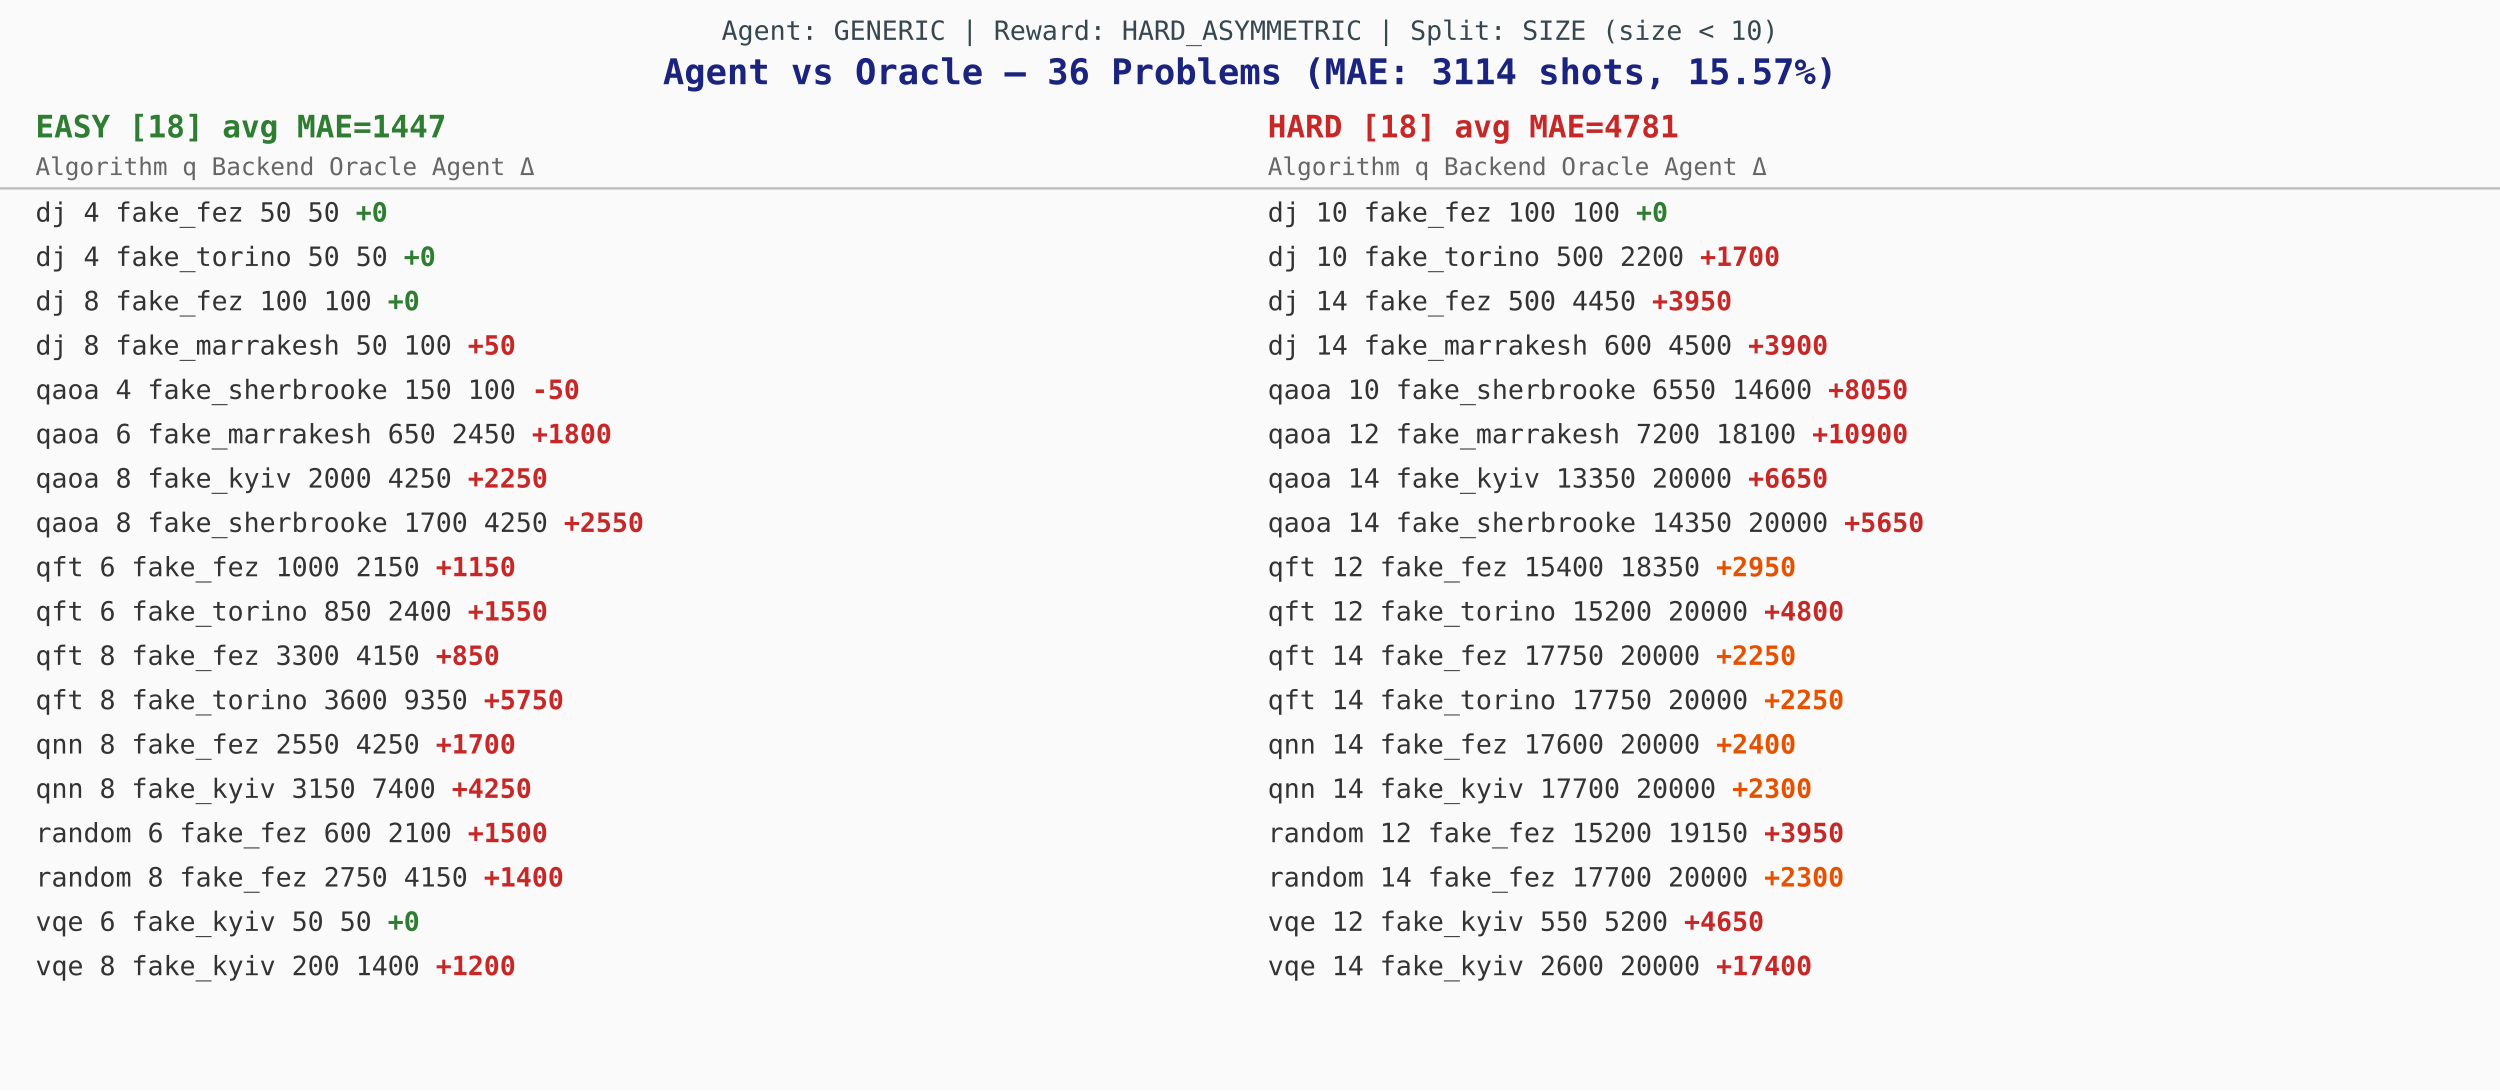
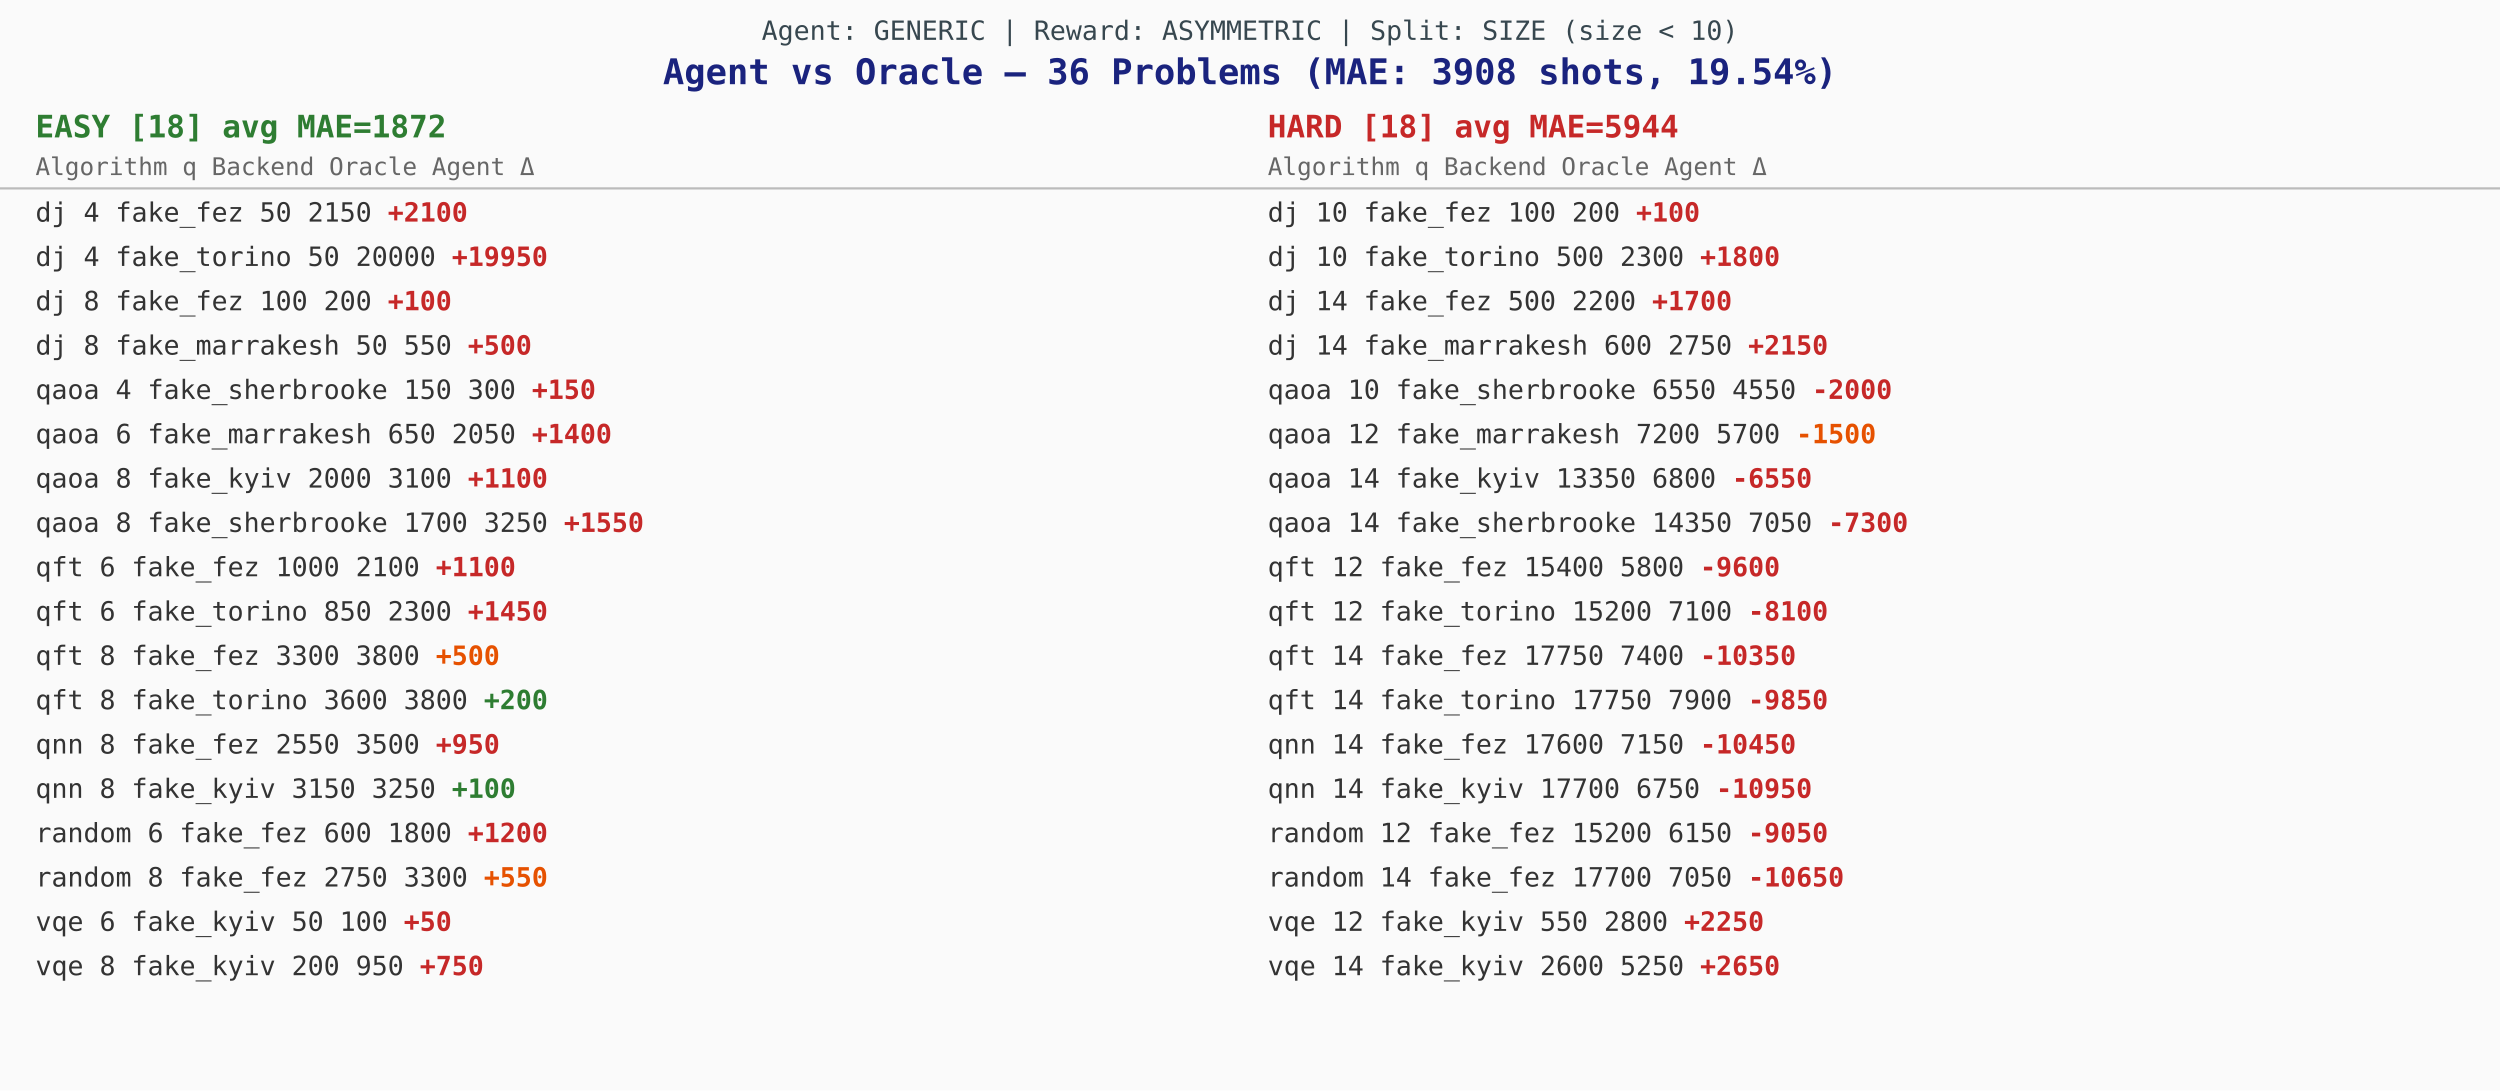
<svg xmlns="http://www.w3.org/2000/svg" width="1128" height="492" font-family="monospace" font-size="12">
  <rect width="1128" height="492" fill="#fafafa" />
-   <text x="564" y="18" font-size="12" fill="#37474f" text-anchor="middle">Agent: GENERIC  |  Reward: HARD_ASYMMETRIC  |  Split: SIZE (size &lt; 10)</text>
-   <text x="564" y="38" font-size="16" font-weight="bold" fill="#1a237e" text-anchor="middle">Agent vs Oracle — 36 Problems  (MAE: 3114 shots, 15.57%)</text>
-   <text x="16" y="62" font-size="14" font-weight="bold" fill="#2e7d32">EASY [18]  avg MAE=1447</text>
-   <text x="572" y="62" font-size="14" font-weight="bold" fill="#c62828">HARD [18]  avg MAE=4781</text>
+   <text x="564" y="18" font-size="12" fill="#37474f" text-anchor="middle">Agent: GENERIC  |  Reward: ASYMMETRIC  |  Split: SIZE (size &lt; 10)</text>
+   <text x="564" y="38" font-size="16" font-weight="bold" fill="#1a237e" text-anchor="middle">Agent vs Oracle — 36 Problems  (MAE: 3908 shots, 19.54%)</text>
+   <text x="16" y="62" font-size="14" font-weight="bold" fill="#2e7d32">EASY [18]  avg MAE=1872</text>
+   <text x="572" y="62" font-size="14" font-weight="bold" fill="#c62828">HARD [18]  avg MAE=5944</text>
  <text x="16" y="79" font-size="11" fill="#666">Algorithm    q  Backend             Oracle   Agent        Δ</text>
  <text x="572" y="79" font-size="11" fill="#666">Algorithm    q  Backend             Oracle   Agent        Δ</text>
  <line x1="0" y1="85" x2="1128" y2="85" stroke="#bbb" />
-   <text x="16" y="100" fill="#333">      dj    4  fake_fez                50      50  <tspan fill="#2e7d32" font-weight="bold">     +0</tspan>
+   <text x="16" y="100" fill="#333">      dj    4  fake_fez                50    2150  <tspan fill="#c62828" font-weight="bold">  +2100</tspan>
  </text>
-   <text x="16" y="120" fill="#333">      dj    4  fake_torino             50      50  <tspan fill="#2e7d32" font-weight="bold">     +0</tspan>
+   <text x="16" y="120" fill="#333">      dj    4  fake_torino             50   20000  <tspan fill="#c62828" font-weight="bold"> +19950</tspan>
  </text>
-   <text x="16" y="140" fill="#333">      dj    8  fake_fez               100     100  <tspan fill="#2e7d32" font-weight="bold">     +0</tspan>
+   <text x="16" y="140" fill="#333">      dj    8  fake_fez               100     200  <tspan fill="#c62828" font-weight="bold">   +100</tspan>
  </text>
-   <text x="16" y="160" fill="#333">      dj    8  fake_marrakesh          50     100  <tspan fill="#c62828" font-weight="bold">    +50</tspan>
+   <text x="16" y="160" fill="#333">      dj    8  fake_marrakesh          50     550  <tspan fill="#c62828" font-weight="bold">   +500</tspan>
  </text>
-   <text x="16" y="180" fill="#333">    qaoa    4  fake_sherbrooke        150     100  <tspan fill="#c62828" font-weight="bold">    -50</tspan>
+   <text x="16" y="180" fill="#333">    qaoa    4  fake_sherbrooke        150     300  <tspan fill="#c62828" font-weight="bold">   +150</tspan>
  </text>
-   <text x="16" y="200" fill="#333">    qaoa    6  fake_marrakesh         650    2450  <tspan fill="#c62828" font-weight="bold">  +1800</tspan>
+   <text x="16" y="200" fill="#333">    qaoa    6  fake_marrakesh         650    2050  <tspan fill="#c62828" font-weight="bold">  +1400</tspan>
  </text>
-   <text x="16" y="220" fill="#333">    qaoa    8  fake_kyiv             2000    4250  <tspan fill="#c62828" font-weight="bold">  +2250</tspan>
+   <text x="16" y="220" fill="#333">    qaoa    8  fake_kyiv             2000    3100  <tspan fill="#c62828" font-weight="bold">  +1100</tspan>
  </text>
-   <text x="16" y="240" fill="#333">    qaoa    8  fake_sherbrooke       1700    4250  <tspan fill="#c62828" font-weight="bold">  +2550</tspan>
+   <text x="16" y="240" fill="#333">    qaoa    8  fake_sherbrooke       1700    3250  <tspan fill="#c62828" font-weight="bold">  +1550</tspan>
  </text>
-   <text x="16" y="260" fill="#333">     qft    6  fake_fez              1000    2150  <tspan fill="#c62828" font-weight="bold">  +1150</tspan>
+   <text x="16" y="260" fill="#333">     qft    6  fake_fez              1000    2100  <tspan fill="#c62828" font-weight="bold">  +1100</tspan>
  </text>
-   <text x="16" y="280" fill="#333">     qft    6  fake_torino            850    2400  <tspan fill="#c62828" font-weight="bold">  +1550</tspan>
+   <text x="16" y="280" fill="#333">     qft    6  fake_torino            850    2300  <tspan fill="#c62828" font-weight="bold">  +1450</tspan>
  </text>
-   <text x="16" y="300" fill="#333">     qft    8  fake_fez              3300    4150  <tspan fill="#c62828" font-weight="bold">   +850</tspan>
+   <text x="16" y="300" fill="#333">     qft    8  fake_fez              3300    3800  <tspan fill="#e65100" font-weight="bold">   +500</tspan>
  </text>
-   <text x="16" y="320" fill="#333">     qft    8  fake_torino           3600    9350  <tspan fill="#c62828" font-weight="bold">  +5750</tspan>
+   <text x="16" y="320" fill="#333">     qft    8  fake_torino           3600    3800  <tspan fill="#2e7d32" font-weight="bold">   +200</tspan>
  </text>
-   <text x="16" y="340" fill="#333">     qnn    8  fake_fez              2550    4250  <tspan fill="#c62828" font-weight="bold">  +1700</tspan>
+   <text x="16" y="340" fill="#333">     qnn    8  fake_fez              2550    3500  <tspan fill="#c62828" font-weight="bold">   +950</tspan>
  </text>
-   <text x="16" y="360" fill="#333">     qnn    8  fake_kyiv             3150    7400  <tspan fill="#c62828" font-weight="bold">  +4250</tspan>
+   <text x="16" y="360" fill="#333">     qnn    8  fake_kyiv             3150    3250  <tspan fill="#2e7d32" font-weight="bold">   +100</tspan>
  </text>
-   <text x="16" y="380" fill="#333">  random    6  fake_fez               600    2100  <tspan fill="#c62828" font-weight="bold">  +1500</tspan>
+   <text x="16" y="380" fill="#333">  random    6  fake_fez               600    1800  <tspan fill="#c62828" font-weight="bold">  +1200</tspan>
  </text>
-   <text x="16" y="400" fill="#333">  random    8  fake_fez              2750    4150  <tspan fill="#c62828" font-weight="bold">  +1400</tspan>
+   <text x="16" y="400" fill="#333">  random    8  fake_fez              2750    3300  <tspan fill="#e65100" font-weight="bold">   +550</tspan>
  </text>
-   <text x="16" y="420" fill="#333">     vqe    6  fake_kyiv               50      50  <tspan fill="#2e7d32" font-weight="bold">     +0</tspan>
+   <text x="16" y="420" fill="#333">     vqe    6  fake_kyiv               50     100  <tspan fill="#c62828" font-weight="bold">    +50</tspan>
  </text>
-   <text x="16" y="440" fill="#333">     vqe    8  fake_kyiv              200    1400  <tspan fill="#c62828" font-weight="bold">  +1200</tspan>
+   <text x="16" y="440" fill="#333">     vqe    8  fake_kyiv              200     950  <tspan fill="#c62828" font-weight="bold">   +750</tspan>
  </text>
-   <text x="572" y="100" fill="#333">      dj   10  fake_fez               100     100  <tspan fill="#2e7d32" font-weight="bold">     +0</tspan>
+   <text x="572" y="100" fill="#333">      dj   10  fake_fez               100     200  <tspan fill="#c62828" font-weight="bold">   +100</tspan>
  </text>
-   <text x="572" y="120" fill="#333">      dj   10  fake_torino            500    2200  <tspan fill="#c62828" font-weight="bold">  +1700</tspan>
+   <text x="572" y="120" fill="#333">      dj   10  fake_torino            500    2300  <tspan fill="#c62828" font-weight="bold">  +1800</tspan>
  </text>
-   <text x="572" y="140" fill="#333">      dj   14  fake_fez               500    4450  <tspan fill="#c62828" font-weight="bold">  +3950</tspan>
+   <text x="572" y="140" fill="#333">      dj   14  fake_fez               500    2200  <tspan fill="#c62828" font-weight="bold">  +1700</tspan>
  </text>
-   <text x="572" y="160" fill="#333">      dj   14  fake_marrakesh         600    4500  <tspan fill="#c62828" font-weight="bold">  +3900</tspan>
+   <text x="572" y="160" fill="#333">      dj   14  fake_marrakesh         600    2750  <tspan fill="#c62828" font-weight="bold">  +2150</tspan>
  </text>
-   <text x="572" y="180" fill="#333">    qaoa   10  fake_sherbrooke       6550   14600  <tspan fill="#c62828" font-weight="bold">  +8050</tspan>
+   <text x="572" y="180" fill="#333">    qaoa   10  fake_sherbrooke       6550    4550  <tspan fill="#c62828" font-weight="bold">  -2000</tspan>
  </text>
-   <text x="572" y="200" fill="#333">    qaoa   12  fake_marrakesh        7200   18100  <tspan fill="#c62828" font-weight="bold"> +10900</tspan>
+   <text x="572" y="200" fill="#333">    qaoa   12  fake_marrakesh        7200    5700  <tspan fill="#e65100" font-weight="bold">  -1500</tspan>
  </text>
-   <text x="572" y="220" fill="#333">    qaoa   14  fake_kyiv            13350   20000  <tspan fill="#c62828" font-weight="bold">  +6650</tspan>
+   <text x="572" y="220" fill="#333">    qaoa   14  fake_kyiv            13350    6800  <tspan fill="#c62828" font-weight="bold">  -6550</tspan>
  </text>
-   <text x="572" y="240" fill="#333">    qaoa   14  fake_sherbrooke      14350   20000  <tspan fill="#c62828" font-weight="bold">  +5650</tspan>
+   <text x="572" y="240" fill="#333">    qaoa   14  fake_sherbrooke      14350    7050  <tspan fill="#c62828" font-weight="bold">  -7300</tspan>
  </text>
-   <text x="572" y="260" fill="#333">     qft   12  fake_fez             15400   18350  <tspan fill="#e65100" font-weight="bold">  +2950</tspan>
+   <text x="572" y="260" fill="#333">     qft   12  fake_fez             15400    5800  <tspan fill="#c62828" font-weight="bold">  -9600</tspan>
  </text>
-   <text x="572" y="280" fill="#333">     qft   12  fake_torino          15200   20000  <tspan fill="#c62828" font-weight="bold">  +4800</tspan>
+   <text x="572" y="280" fill="#333">     qft   12  fake_torino          15200    7100  <tspan fill="#c62828" font-weight="bold">  -8100</tspan>
  </text>
-   <text x="572" y="300" fill="#333">     qft   14  fake_fez             17750   20000  <tspan fill="#e65100" font-weight="bold">  +2250</tspan>
+   <text x="572" y="300" fill="#333">     qft   14  fake_fez             17750    7400  <tspan fill="#c62828" font-weight="bold"> -10350</tspan>
  </text>
-   <text x="572" y="320" fill="#333">     qft   14  fake_torino          17750   20000  <tspan fill="#e65100" font-weight="bold">  +2250</tspan>
+   <text x="572" y="320" fill="#333">     qft   14  fake_torino          17750    7900  <tspan fill="#c62828" font-weight="bold">  -9850</tspan>
  </text>
-   <text x="572" y="340" fill="#333">     qnn   14  fake_fez             17600   20000  <tspan fill="#e65100" font-weight="bold">  +2400</tspan>
+   <text x="572" y="340" fill="#333">     qnn   14  fake_fez             17600    7150  <tspan fill="#c62828" font-weight="bold"> -10450</tspan>
  </text>
-   <text x="572" y="360" fill="#333">     qnn   14  fake_kyiv            17700   20000  <tspan fill="#e65100" font-weight="bold">  +2300</tspan>
+   <text x="572" y="360" fill="#333">     qnn   14  fake_kyiv            17700    6750  <tspan fill="#c62828" font-weight="bold"> -10950</tspan>
  </text>
-   <text x="572" y="380" fill="#333">  random   12  fake_fez             15200   19150  <tspan fill="#c62828" font-weight="bold">  +3950</tspan>
+   <text x="572" y="380" fill="#333">  random   12  fake_fez             15200    6150  <tspan fill="#c62828" font-weight="bold">  -9050</tspan>
  </text>
-   <text x="572" y="400" fill="#333">  random   14  fake_fez             17700   20000  <tspan fill="#e65100" font-weight="bold">  +2300</tspan>
+   <text x="572" y="400" fill="#333">  random   14  fake_fez             17700    7050  <tspan fill="#c62828" font-weight="bold"> -10650</tspan>
  </text>
-   <text x="572" y="420" fill="#333">     vqe   12  fake_kyiv              550    5200  <tspan fill="#c62828" font-weight="bold">  +4650</tspan>
+   <text x="572" y="420" fill="#333">     vqe   12  fake_kyiv              550    2800  <tspan fill="#c62828" font-weight="bold">  +2250</tspan>
  </text>
-   <text x="572" y="440" fill="#333">     vqe   14  fake_kyiv             2600   20000  <tspan fill="#c62828" font-weight="bold"> +17400</tspan>
+   <text x="572" y="440" fill="#333">     vqe   14  fake_kyiv             2600    5250  <tspan fill="#c62828" font-weight="bold">  +2650</tspan>
  </text>
</svg>
